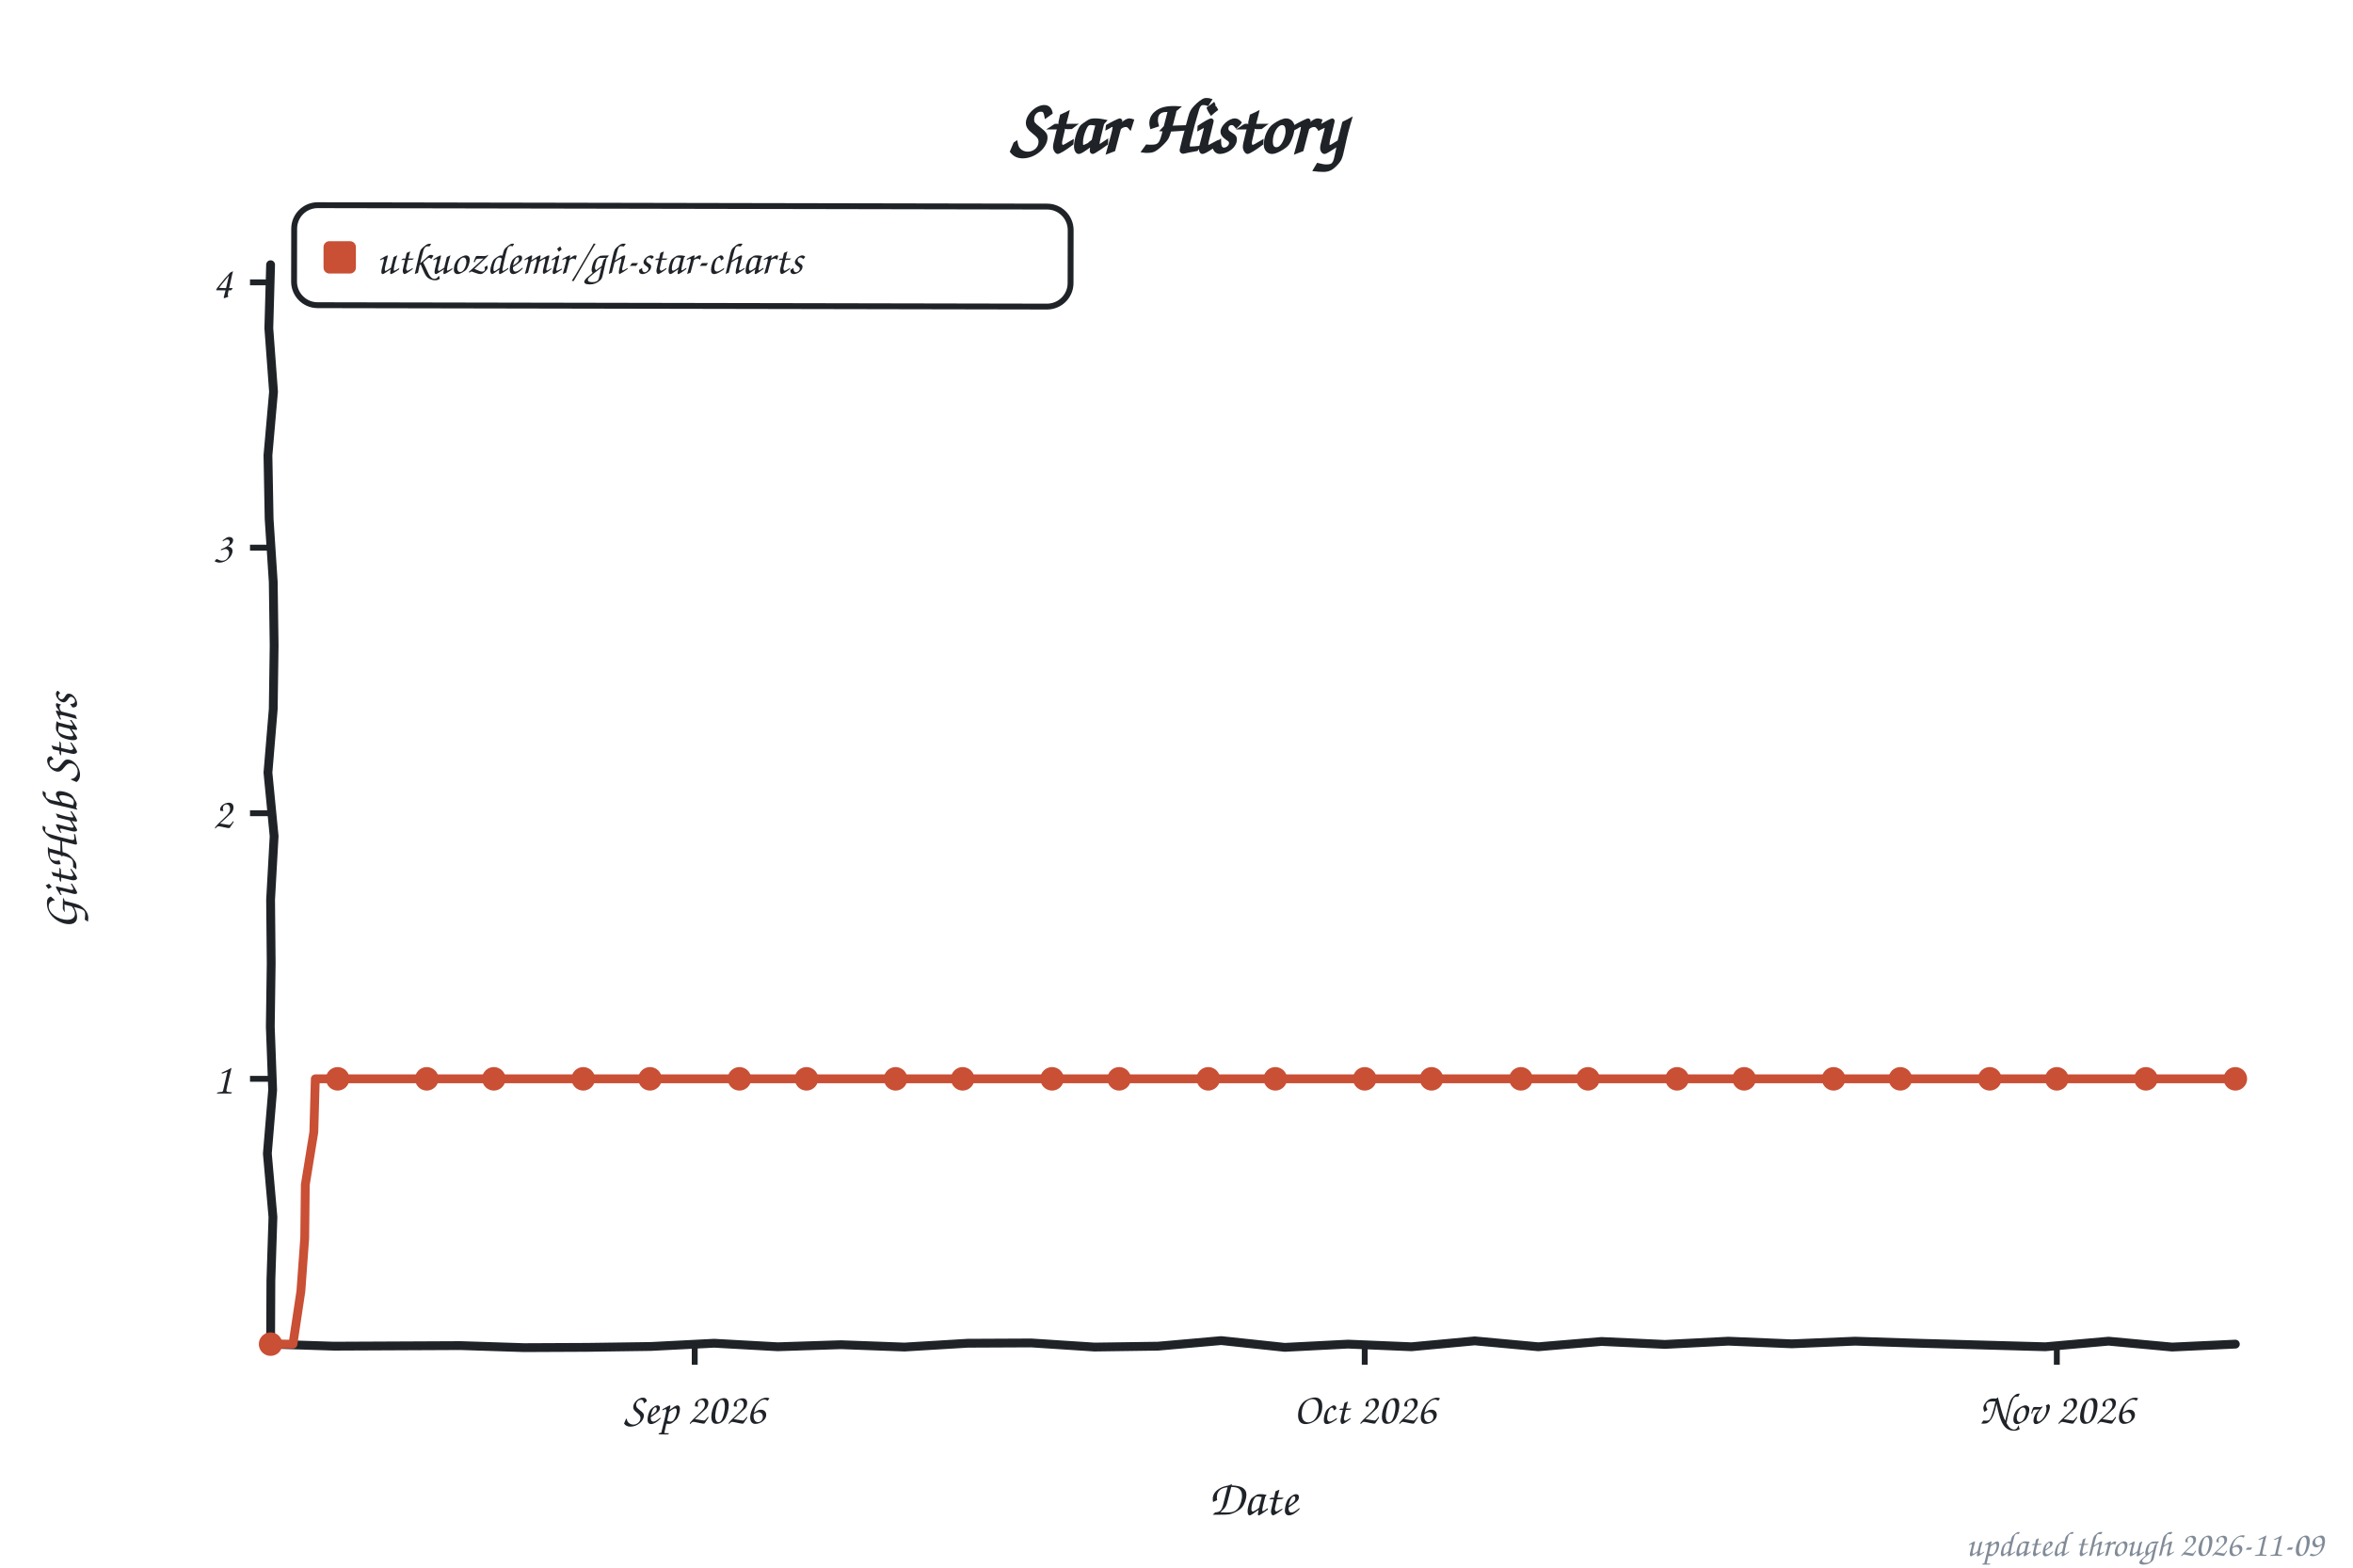
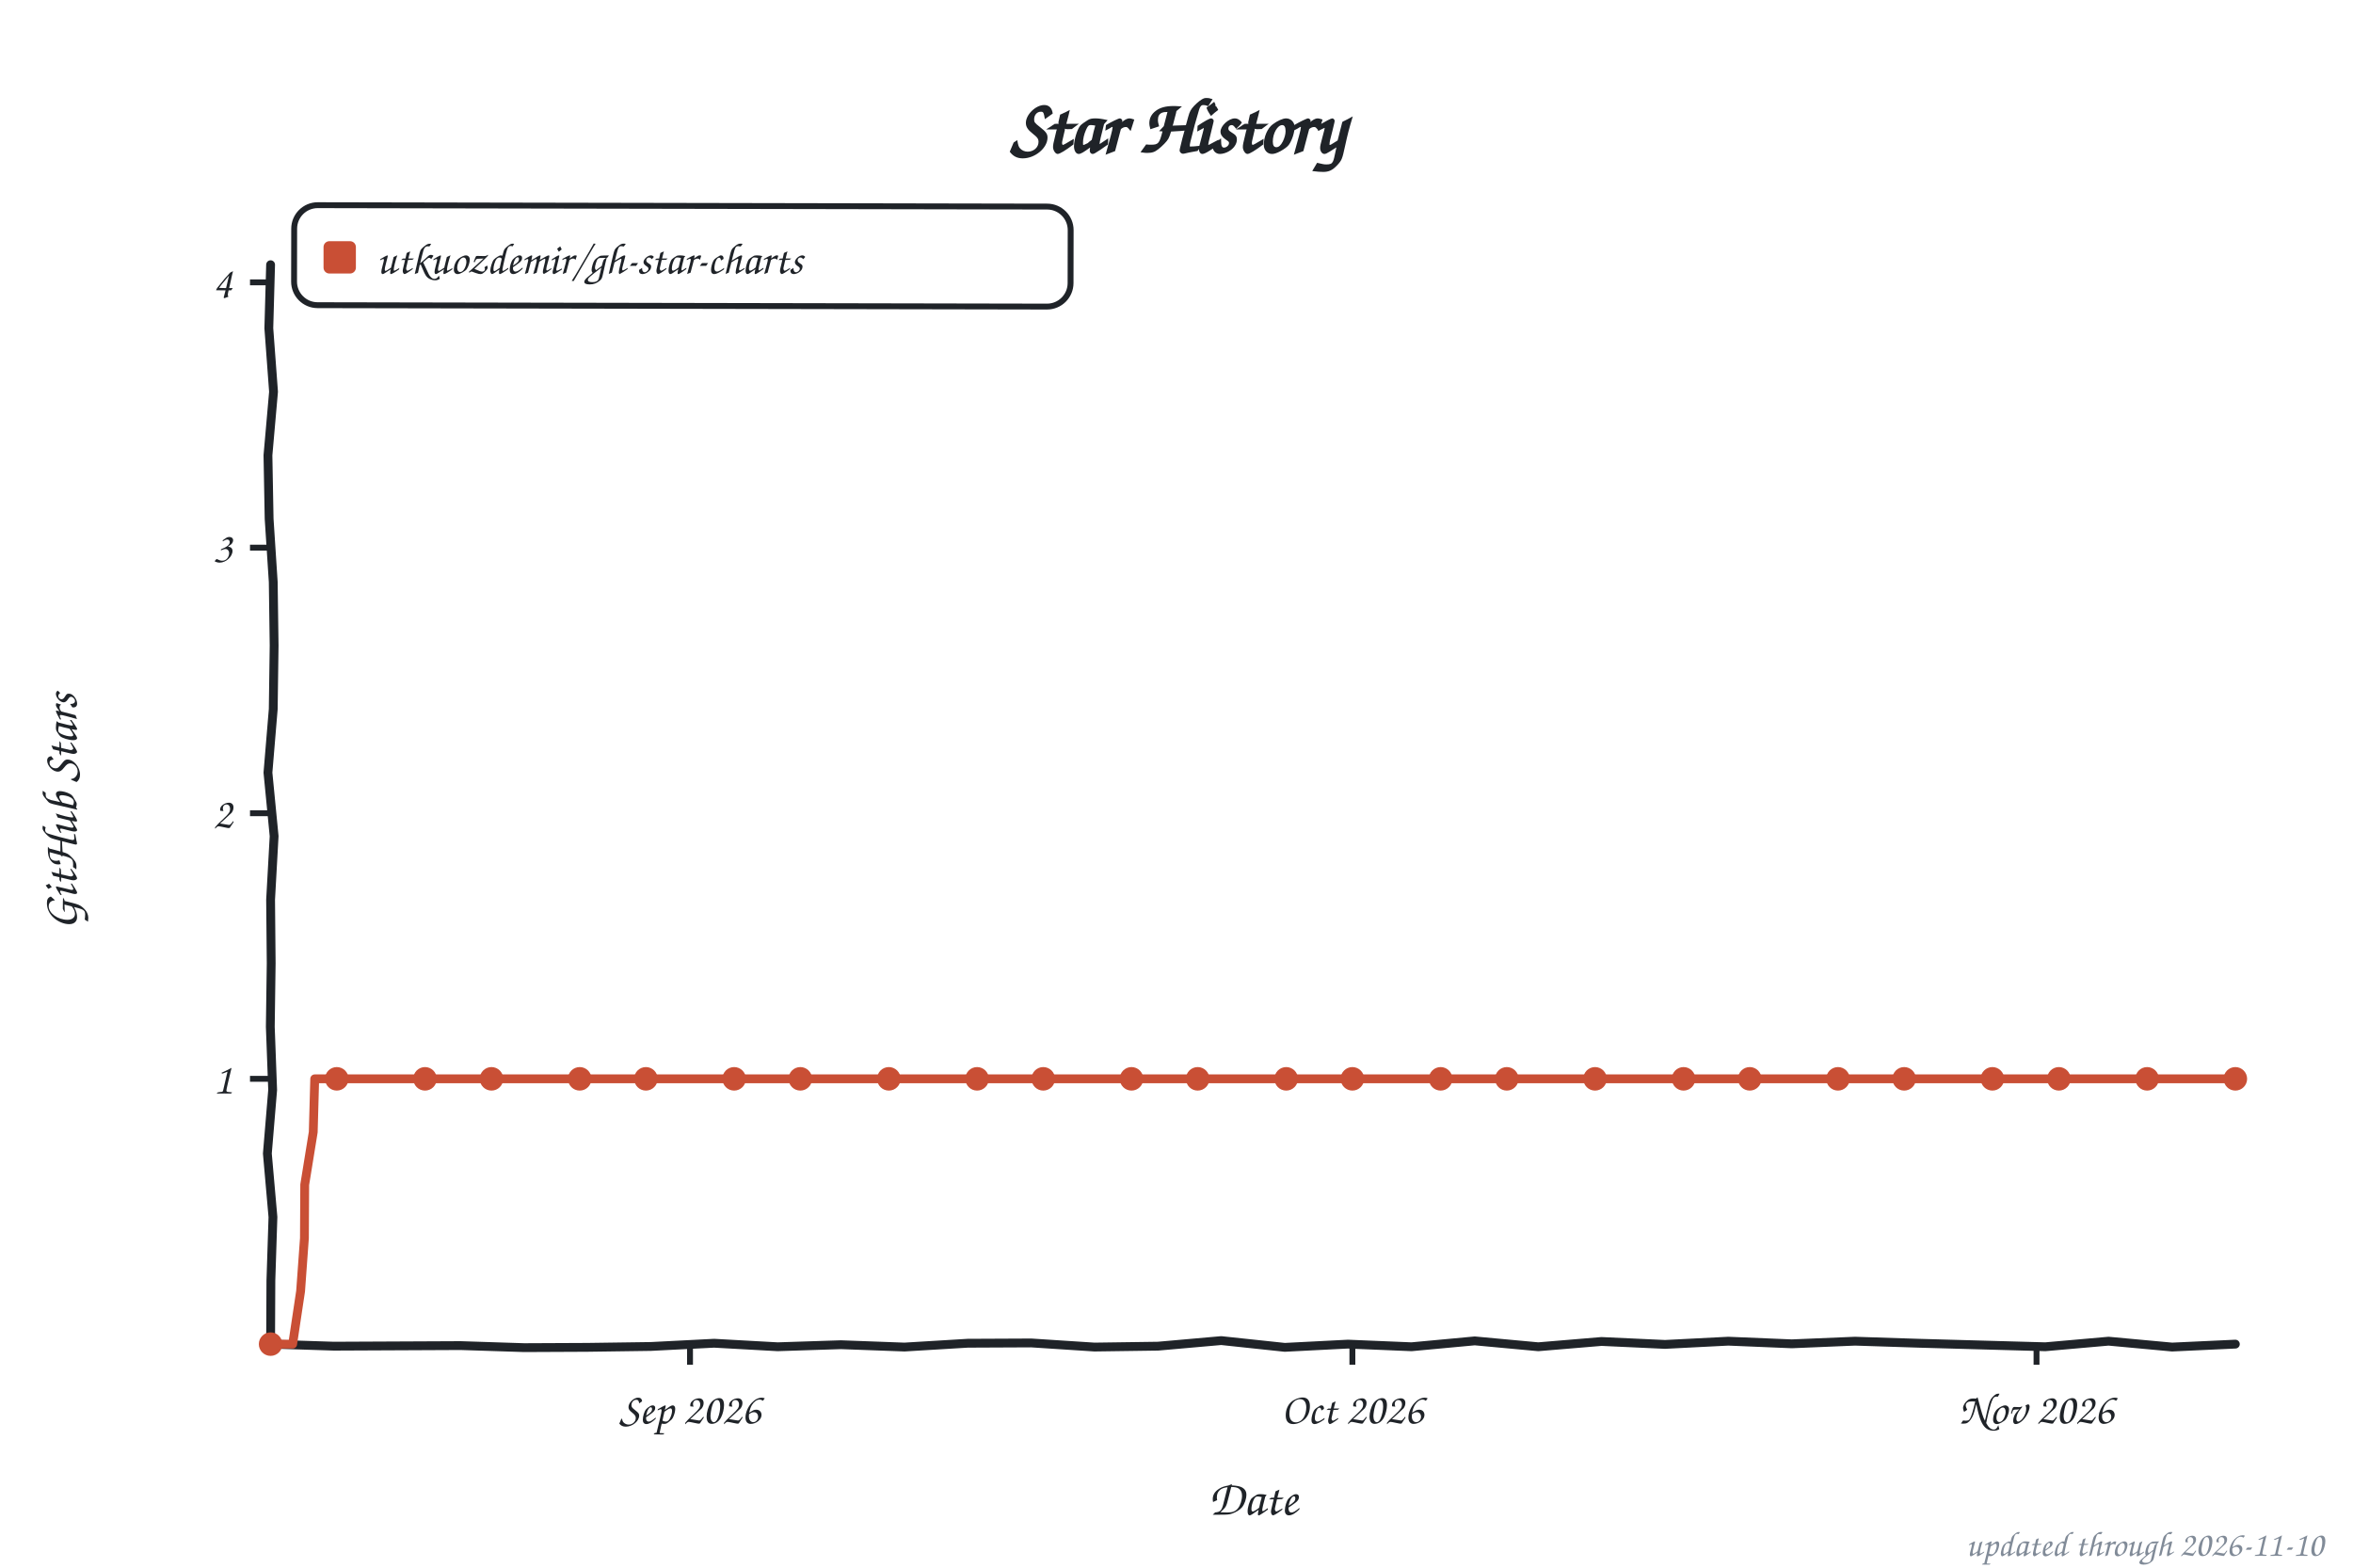
<svg xmlns="http://www.w3.org/2000/svg" width="800" height="533" viewBox="0 0 800 533" role="img" aria-label="Star history of utkuozdemir/gh-star-charts">
  <style>text{font-family:"Comic Sans MS","Chalkboard SE","Comic Neue","Marker Felt",cursive}</style>
  <text x="400" y="52" font-size="26" font-weight="bold" text-anchor="middle" fill="#1f2328">Star History</text>
  <rect x="100" y="70" width="264" height="34" rx="8" fill="none" stroke="#1f2328" stroke-width="2" transform="rotate(0.11 232 87)" />
  <rect x="110" y="82" width="11" height="11" rx="2" fill="#c94f35" />
  <text x="128" y="93" font-size="15" fill="#1f2328" textLength="225" lengthAdjust="spacingAndGlyphs">utkuozdemir/gh-star-charts</text>
  <line x1="85" y1="366.8" x2="92" y2="366.8" stroke="#1f2328" stroke-width="2" />
  <text x="79" y="371.8" font-size="15" text-anchor="end" fill="#1f2328">1</text>
  <line x1="85" y1="276.5" x2="92" y2="276.5" stroke="#1f2328" stroke-width="2" />
  <text x="79" y="281.5" font-size="15" text-anchor="end" fill="#1f2328">2</text>
  <line x1="85" y1="186.2" x2="92" y2="186.2" stroke="#1f2328" stroke-width="2" />
  <text x="79" y="191.2" font-size="15" text-anchor="end" fill="#1f2328">3</text>
  <line x1="85" y1="96.0" x2="92" y2="96.0" stroke="#1f2328" stroke-width="2" />
  <text x="79" y="101.0" font-size="15" text-anchor="end" fill="#1f2328">4</text>
-   <line x1="236.2" y1="457" x2="236.2" y2="464" stroke="#1f2328" stroke-width="2" />
-   <text x="236.2" y="484" font-size="15" text-anchor="middle" fill="#1f2328">Sep 2026</text>
-   <line x1="464.0" y1="457" x2="464.0" y2="464" stroke="#1f2328" stroke-width="2" />
-   <text x="464.0" y="484" font-size="15" text-anchor="middle" fill="#1f2328">Oct 2026</text>
-   <line x1="699.3" y1="457" x2="699.3" y2="464" stroke="#1f2328" stroke-width="2" />
-   <text x="699.3" y="484" font-size="15" text-anchor="middle" fill="#1f2328">Nov 2026</text>
+   <line x1="234.6" y1="457" x2="234.6" y2="464" stroke="#1f2328" stroke-width="2" />
+   <text x="234.6" y="484" font-size="15" text-anchor="middle" fill="#1f2328">Sep 2026</text>
+   <line x1="459.8" y1="457" x2="459.8" y2="464" stroke="#1f2328" stroke-width="2" />
+   <text x="459.8" y="484" font-size="15" text-anchor="middle" fill="#1f2328">Oct 2026</text>
+   <line x1="692.4" y1="457" x2="692.4" y2="464" stroke="#1f2328" stroke-width="2" />
+   <text x="692.4" y="484" font-size="15" text-anchor="middle" fill="#1f2328">Nov 2026</text>
  <text x="426" y="515" font-size="17" text-anchor="middle" fill="#1f2328">Date</text>
  <text x="26" y="276" font-size="17" text-anchor="middle" fill="#1f2328" transform="rotate(-90 26 276)">GitHub Stars</text>
  <path d="M 92.0,90.0 L 91.4,111.6 L 93.0,133.2 L 91.1,154.8 L 91.5,176.4 L 92.9,197.9 L 93.2,219.5 L 92.9,241.1 L 91.1,262.7 L 93.2,284.3 L 92.0,305.9 L 92.2,327.5 L 91.9,349.1 L 92.7,370.6 L 90.9,392.2 L 92.8,413.8 L 92.1,435.4 L 92.0,457.0 L 113.5,457.7 L 135.1,457.6 L 156.6,457.5 L 178.2,458.2 L 199.7,458.1 L 221.3,457.8 L 242.8,456.7 L 264.4,457.9 L 285.9,457.2 L 307.5,458.0 L 329.0,456.7 L 350.6,456.6 L 372.1,458.0 L 393.7,457.7 L 415.2,455.8 L 436.8,458.1 L 458.3,457.0 L 479.9,457.9 L 501.4,455.9 L 523.0,457.9 L 544.5,456.1 L 566.1,457.1 L 587.6,456.0 L 609.2,456.9 L 630.7,456.0 L 652.3,456.7 L 673.8,457.3 L 695.4,457.9 L 716.9,456.0 L 738.5,458.0 L 760.0,457.0" fill="none" stroke="#1f2328" stroke-width="3" stroke-linecap="round" stroke-linejoin="round" />
-   <path d="M 92.0,457.0 L 99.6,457.0 L 102.3,439.0 L 103.6,421.0 L 103.8,402.8 L 106.7,384.9 L 107.2,366.8 L 114.8,366.8 L 122.4,366.8 L 130.0,366.8 L 137.5,366.8 L 145.1,366.8 L 152.7,366.8 L 160.3,366.8 L 167.9,366.8 L 175.5,366.8 L 183.1,366.8 L 190.7,366.8 L 198.3,366.8 L 205.9,366.8 L 213.5,366.8 L 221.0,366.8 L 228.6,366.8 L 236.2,366.8 L 243.8,366.8 L 251.4,366.8 L 259.0,366.8 L 266.6,366.8 L 274.2,366.8 L 281.8,366.8 L 289.4,366.8 L 297.0,366.8 L 304.5,366.8 L 312.1,366.8 L 319.7,366.8 L 327.3,366.8 L 334.9,366.8 L 342.5,366.8 L 350.1,366.8 L 357.7,366.8 L 365.3,366.8 L 372.9,366.8 L 380.5,366.8 L 388.0,366.8 L 395.6,366.8 L 403.2,366.8 L 410.8,366.8 L 418.4,366.8 L 426.0,366.8 L 433.6,366.8 L 441.2,366.8 L 448.8,366.8 L 456.4,366.8 L 464.0,366.8 L 471.5,366.8 L 479.1,366.8 L 486.7,366.8 L 494.3,366.8 L 501.9,366.8 L 509.5,366.8 L 517.1,366.8 L 524.7,366.8 L 532.3,366.8 L 539.9,366.8 L 547.5,366.8 L 555.0,366.8 L 562.6,366.8 L 570.2,366.8 L 577.8,366.8 L 585.4,366.8 L 593.0,366.8 L 600.6,366.8 L 608.2,366.8 L 615.8,366.8 L 623.4,366.8 L 631.0,366.8 L 638.5,366.8 L 646.1,366.8 L 653.7,366.8 L 661.3,366.8 L 668.9,366.8 L 676.5,366.8 L 684.1,366.8 L 691.7,366.8 L 699.3,366.8 L 706.9,366.8 L 714.5,366.8 L 722.0,366.8 L 729.6,366.8 L 737.2,366.8 L 744.8,366.8 L 752.4,366.8 L 760.0,366.8" fill="none" stroke="#c94f35" stroke-width="3" stroke-linecap="round" stroke-linejoin="round" />
+   <path d="M 92.0,457.0 L 99.5,457.0 L 102.2,439.0 L 103.5,421.0 L 103.6,402.8 L 106.5,384.9 L 107.0,366.8 L 114.5,366.8 L 122.0,366.8 L 129.5,366.8 L 137.0,366.8 L 144.5,366.8 L 152.0,366.8 L 159.6,366.8 L 167.1,366.8 L 174.6,366.8 L 182.1,366.8 L 189.6,366.8 L 197.1,366.8 L 204.6,366.8 L 212.1,366.8 L 219.6,366.8 L 227.1,366.8 L 234.6,366.8 L 242.1,366.8 L 249.6,366.8 L 257.1,366.8 L 264.6,366.8 L 272.1,366.8 L 279.6,366.8 L 287.1,366.8 L 294.7,366.8 L 302.2,366.8 L 309.7,366.8 L 317.2,366.8 L 324.7,366.8 L 332.2,366.8 L 339.7,366.8 L 347.2,366.8 L 354.7,366.8 L 362.2,366.8 L 369.7,366.8 L 377.2,366.8 L 384.7,366.8 L 392.2,366.8 L 399.7,366.8 L 407.2,366.8 L 414.7,366.8 L 422.2,366.8 L 429.8,366.8 L 437.3,366.8 L 444.8,366.8 L 452.3,366.8 L 459.8,366.8 L 467.3,366.8 L 474.8,366.8 L 482.3,366.8 L 489.8,366.8 L 497.3,366.8 L 504.8,366.8 L 512.3,366.8 L 519.8,366.8 L 527.3,366.8 L 534.8,366.8 L 542.3,366.8 L 549.8,366.8 L 557.3,366.8 L 564.9,366.8 L 572.4,366.8 L 579.9,366.8 L 587.4,366.8 L 594.9,366.8 L 602.4,366.8 L 609.9,366.8 L 617.4,366.8 L 624.9,366.8 L 632.4,366.8 L 639.9,366.8 L 647.4,366.8 L 654.9,366.8 L 662.4,366.8 L 669.9,366.8 L 677.4,366.8 L 684.9,366.8 L 692.4,366.8 L 700.0,366.8 L 707.5,366.8 L 715.0,366.8 L 722.5,366.8 L 730.0,366.8 L 737.5,366.8 L 745.0,366.8 L 752.5,366.8 L 760.0,366.8" fill="none" stroke="#c94f35" stroke-width="3" stroke-linecap="round" stroke-linejoin="round" />
  <circle cx="92.0" cy="457.0" r="4" fill="#c94f35" />
-   <circle cx="114.8" cy="366.8" r="4" fill="#c94f35" />
-   <circle cx="145.1" cy="366.8" r="4" fill="#c94f35" />
-   <circle cx="167.9" cy="366.8" r="4" fill="#c94f35" />
-   <circle cx="198.3" cy="366.8" r="4" fill="#c94f35" />
-   <circle cx="221.0" cy="366.8" r="4" fill="#c94f35" />
-   <circle cx="251.4" cy="366.8" r="4" fill="#c94f35" />
-   <circle cx="274.2" cy="366.8" r="4" fill="#c94f35" />
-   <circle cx="304.5" cy="366.8" r="4" fill="#c94f35" />
-   <circle cx="327.3" cy="366.8" r="4" fill="#c94f35" />
-   <circle cx="357.7" cy="366.8" r="4" fill="#c94f35" />
-   <circle cx="380.5" cy="366.8" r="4" fill="#c94f35" />
-   <circle cx="410.8" cy="366.8" r="4" fill="#c94f35" />
-   <circle cx="433.6" cy="366.8" r="4" fill="#c94f35" />
-   <circle cx="464.0" cy="366.8" r="4" fill="#c94f35" />
-   <circle cx="486.7" cy="366.8" r="4" fill="#c94f35" />
-   <circle cx="517.1" cy="366.8" r="4" fill="#c94f35" />
-   <circle cx="539.9" cy="366.8" r="4" fill="#c94f35" />
-   <circle cx="570.2" cy="366.8" r="4" fill="#c94f35" />
-   <circle cx="593.0" cy="366.8" r="4" fill="#c94f35" />
-   <circle cx="623.4" cy="366.8" r="4" fill="#c94f35" />
-   <circle cx="646.1" cy="366.8" r="4" fill="#c94f35" />
-   <circle cx="676.5" cy="366.8" r="4" fill="#c94f35" />
-   <circle cx="699.3" cy="366.8" r="4" fill="#c94f35" />
-   <circle cx="729.6" cy="366.8" r="4" fill="#c94f35" />
+   <circle cx="114.5" cy="366.8" r="4" fill="#c94f35" />
+   <circle cx="144.5" cy="366.8" r="4" fill="#c94f35" />
+   <circle cx="167.1" cy="366.8" r="4" fill="#c94f35" />
+   <circle cx="197.1" cy="366.8" r="4" fill="#c94f35" />
+   <circle cx="219.6" cy="366.8" r="4" fill="#c94f35" />
+   <circle cx="249.6" cy="366.8" r="4" fill="#c94f35" />
+   <circle cx="272.1" cy="366.8" r="4" fill="#c94f35" />
+   <circle cx="302.2" cy="366.8" r="4" fill="#c94f35" />
+   <circle cx="332.2" cy="366.8" r="4" fill="#c94f35" />
+   <circle cx="354.7" cy="366.8" r="4" fill="#c94f35" />
+   <circle cx="384.7" cy="366.8" r="4" fill="#c94f35" />
+   <circle cx="407.2" cy="366.8" r="4" fill="#c94f35" />
+   <circle cx="437.3" cy="366.8" r="4" fill="#c94f35" />
+   <circle cx="459.8" cy="366.8" r="4" fill="#c94f35" />
+   <circle cx="489.8" cy="366.8" r="4" fill="#c94f35" />
+   <circle cx="512.3" cy="366.8" r="4" fill="#c94f35" />
+   <circle cx="542.3" cy="366.8" r="4" fill="#c94f35" />
+   <circle cx="572.4" cy="366.8" r="4" fill="#c94f35" />
+   <circle cx="594.9" cy="366.8" r="4" fill="#c94f35" />
+   <circle cx="624.9" cy="366.8" r="4" fill="#c94f35" />
+   <circle cx="647.4" cy="366.8" r="4" fill="#c94f35" />
+   <circle cx="677.4" cy="366.8" r="4" fill="#c94f35" />
+   <circle cx="700.0" cy="366.8" r="4" fill="#c94f35" />
+   <circle cx="730.0" cy="366.8" r="4" fill="#c94f35" />
  <circle cx="760.0" cy="366.8" r="4" fill="#c94f35" />
-   <text x="790" y="529" font-size="12" text-anchor="end" fill="#818b98">updated through 2026-11-09</text>
+   <text x="790" y="529" font-size="12" text-anchor="end" fill="#818b98">updated through 2026-11-10</text>
</svg>
